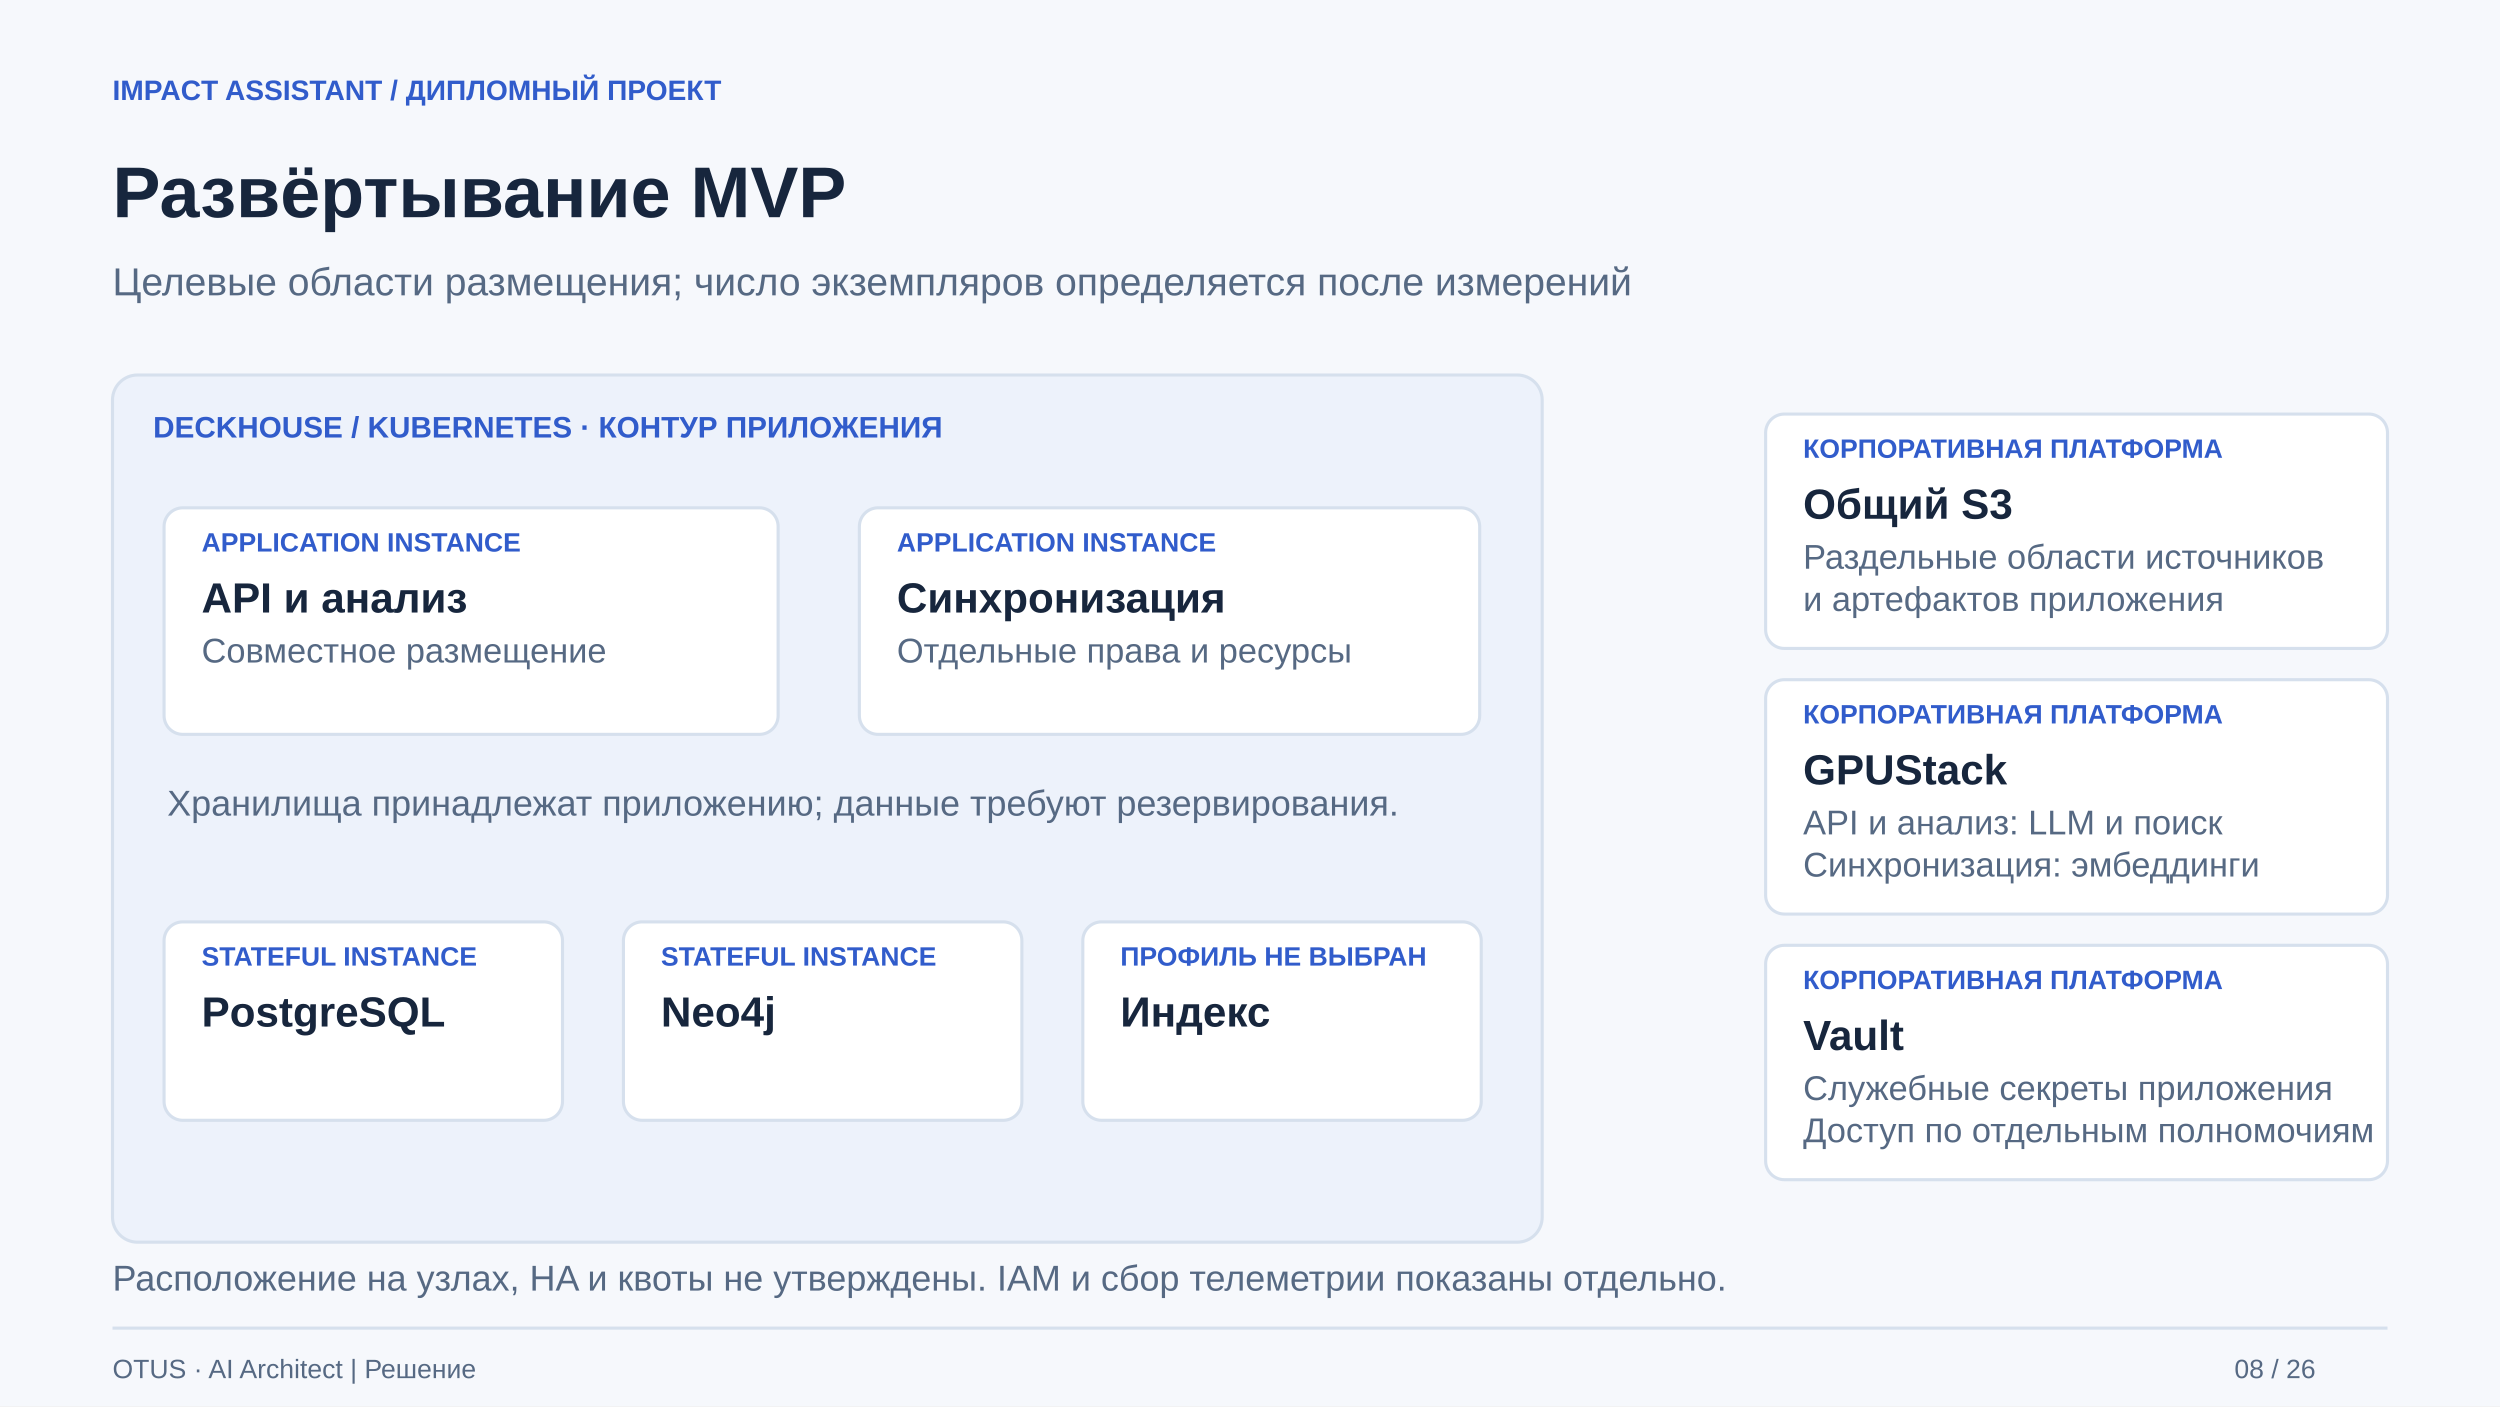
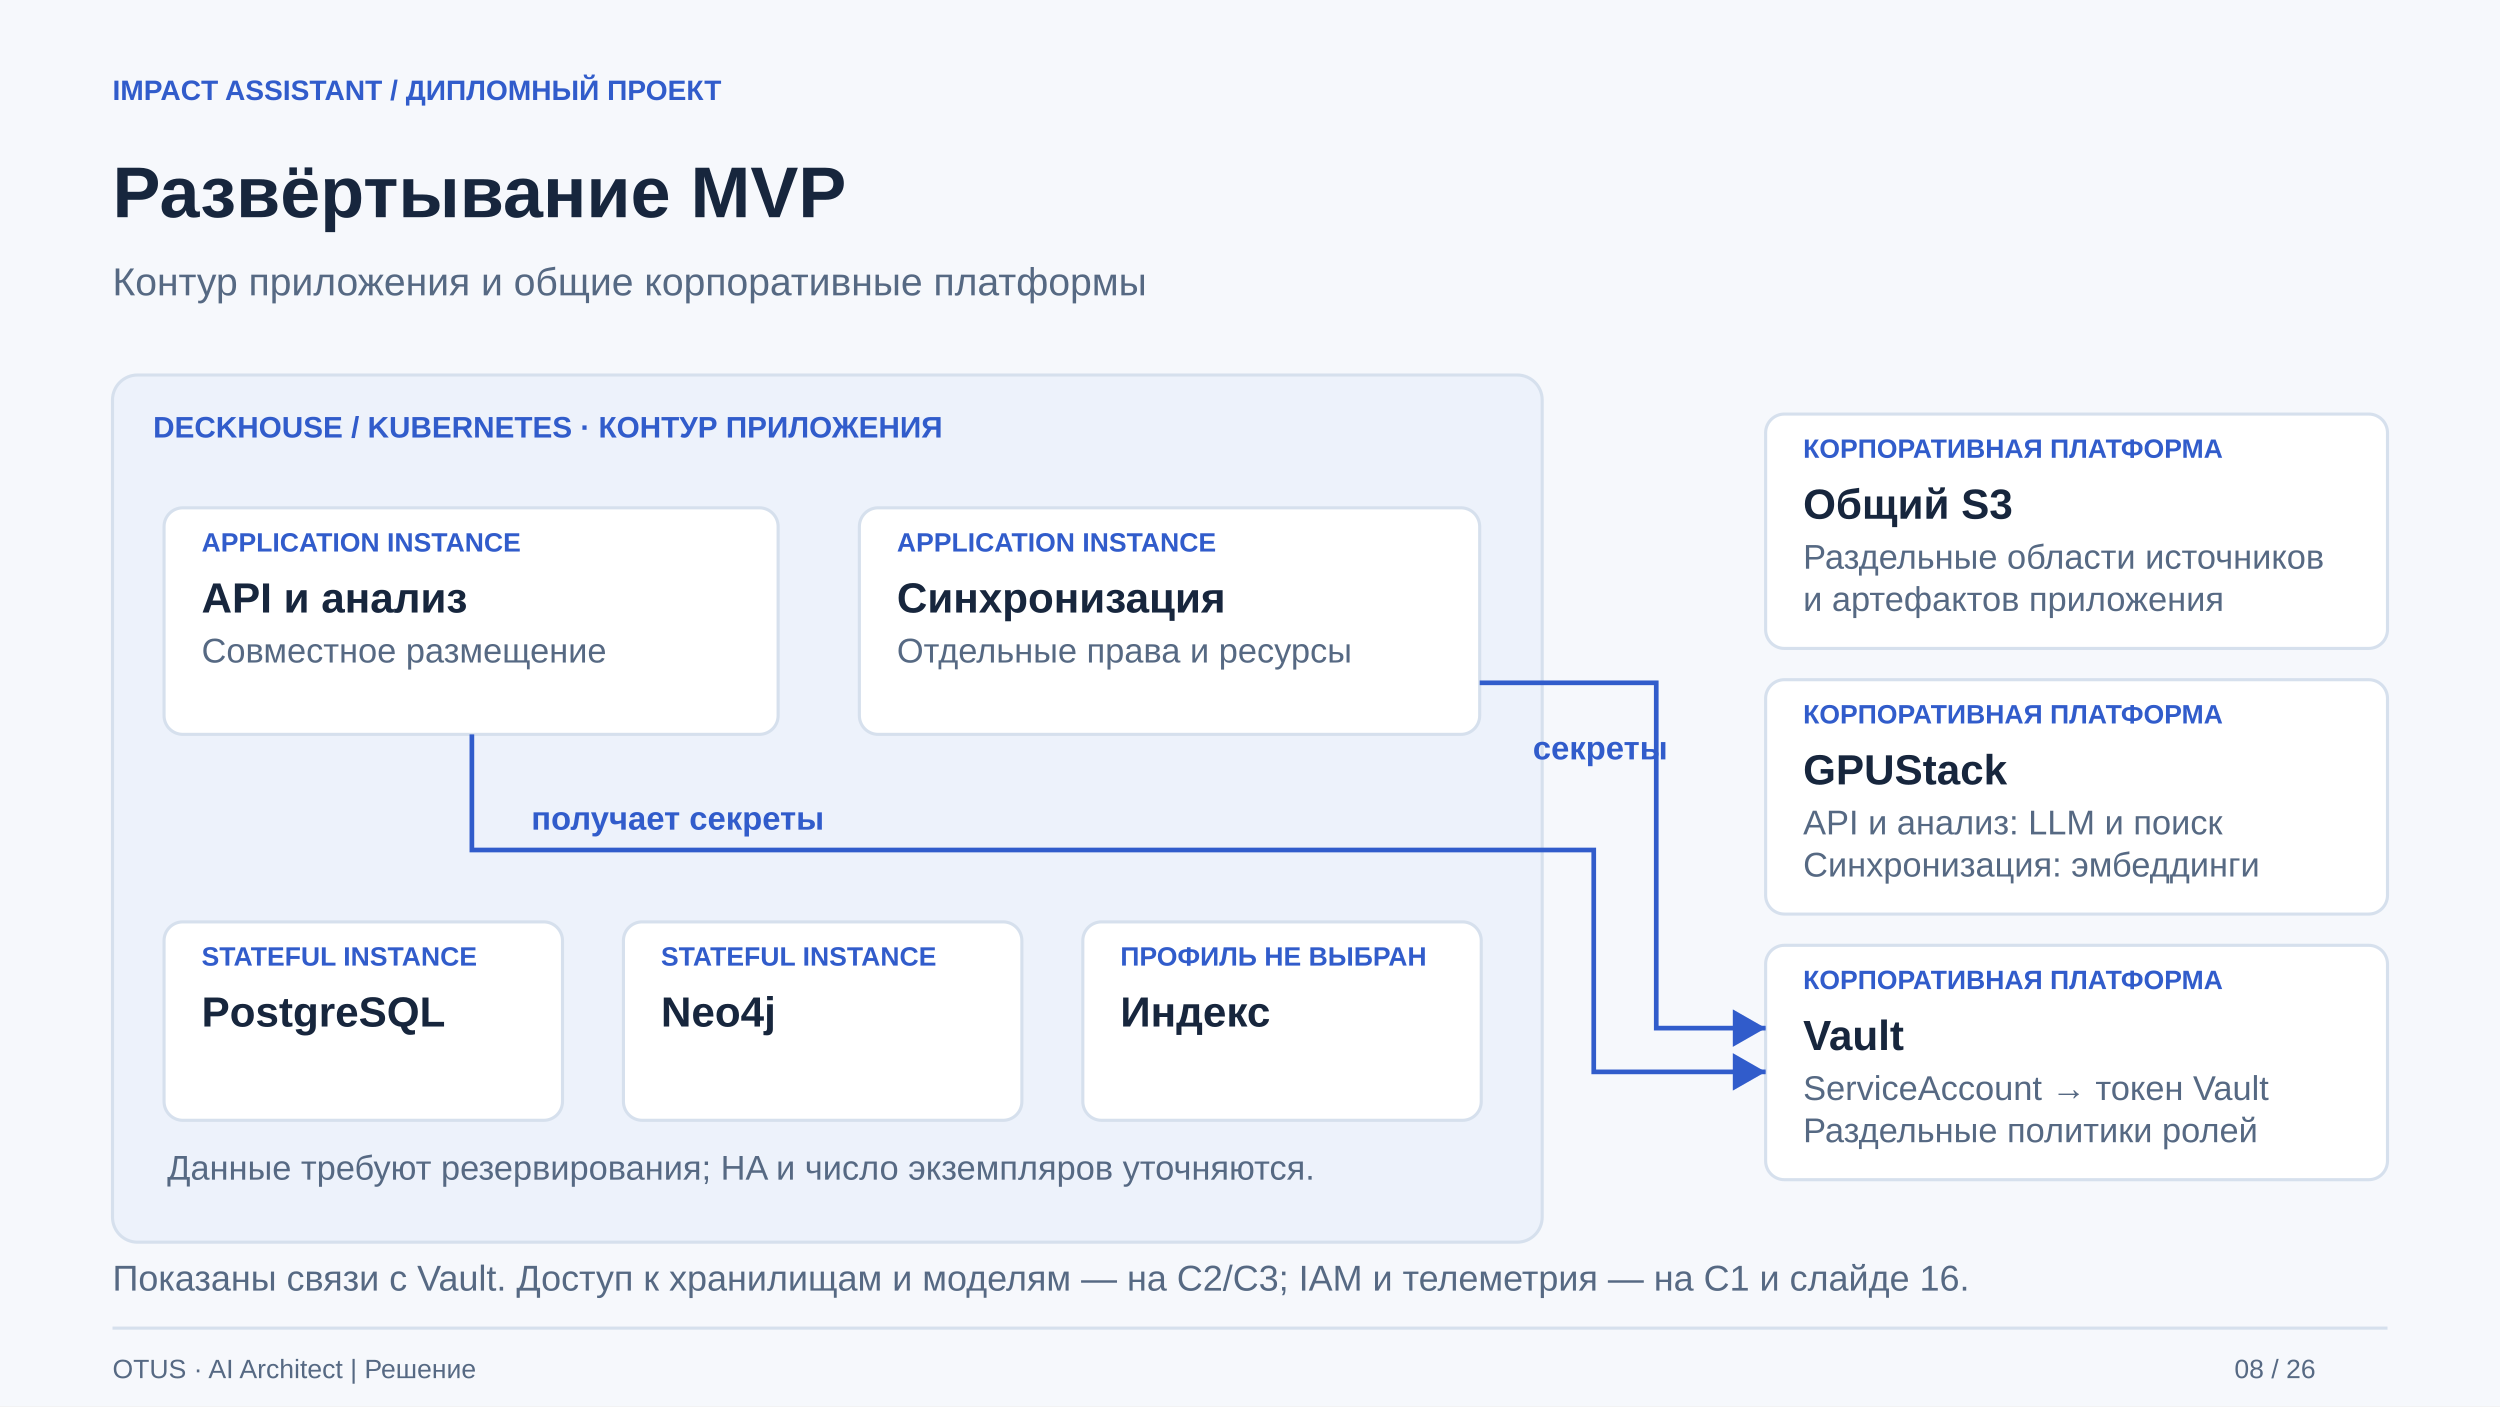
<svg xmlns="http://www.w3.org/2000/svg" width="1600" height="900" viewBox="0 0 1600 900" role="img" aria-labelledby="title desc">
  <defs>
    <marker id="arrow" markerWidth="10" markerHeight="10" refX="8" refY="5" orient="auto">
      <path d="M1 1L8 5L1 9Z" fill="#315CCB" />
    </marker>
  </defs>
  <g font-family="Arial, sans-serif">
    <rect width="1600" height="900" fill="#F6F8FC" />
    <text x="72" y="64" font-size="18" fill="#315CCB" font-weight="700">IMPACT ASSISTANT  /  ДИПЛОМНЫЙ ПРОЕКТ</text>
    <text x="72" y="139" font-size="46" fill="#17263D" font-weight="700">Развёртывание MVP</text>
-     <text x="72" y="189" font-size="25" fill="#566983" font-weight="400">Целевые области размещения; число экземпляров определяется после измерений</text>
+     <text x="72" y="189" font-size="25" fill="#566983" font-weight="400">Контур приложения и общие корпоративные платформы</text>
    <rect x="72" y="240" width="915" height="555" rx="16" fill="#EDF2FB" stroke="#D6E0ED" stroke-width="2" />
    <text x="98" y="280" font-size="19" fill="#315CCB" font-weight="700">DECKHOUSE / KUBERNETES · КОНТУР ПРИЛОЖЕНИЯ</text>
    <rect x="105" y="325" width="393" height="145" rx="12" fill="#FFFFFF" stroke="#D6E0ED" stroke-width="2" />
    <text x="129" y="353" font-size="17" fill="#315CCB" font-weight="700">APPLICATION INSTANCE</text>
    <text x="129" y="392" font-size="27" fill="#17263D" font-weight="700">API и анализ</text>
    <text x="129" y="424" font-size="22" fill="#566983" font-weight="400">Совместное размещение</text>
    <rect x="550" y="325" width="397" height="145" rx="12" fill="#FFFFFF" stroke="#D6E0ED" stroke-width="2" />
    <text x="574" y="353" font-size="17" fill="#315CCB" font-weight="700">APPLICATION INSTANCE</text>
    <text x="574" y="392" font-size="27" fill="#17263D" font-weight="700">Синхронизация</text>
    <text x="574" y="424" font-size="22" fill="#566983" font-weight="400">Отдельные права и ресурсы</text>
    <rect x="105" y="590" width="255" height="127" rx="12" fill="#FFFFFF" stroke="#D6E0ED" stroke-width="2" />
    <text x="129" y="618" font-size="17" fill="#315CCB" font-weight="700">STATEFUL INSTANCE</text>
    <text x="129" y="657" font-size="27" fill="#17263D" font-weight="700">PostgreSQL</text>
    <rect x="399" y="590" width="255" height="127" rx="12" fill="#FFFFFF" stroke="#D6E0ED" stroke-width="2" />
    <text x="423" y="618" font-size="17" fill="#315CCB" font-weight="700">STATEFUL INSTANCE</text>
    <text x="423" y="657" font-size="27" fill="#17263D" font-weight="700">Neo4j</text>
    <rect x="693" y="590" width="255" height="127" rx="12" fill="#FFFFFF" stroke="#D6E0ED" stroke-width="2" />
    <text x="717" y="618" font-size="17" fill="#315CCB" font-weight="700">ПРОФИЛЬ НЕ ВЫБРАН</text>
    <text x="717" y="657" font-size="27" fill="#17263D" font-weight="700">Индекс</text>
    <rect x="1130" y="265" width="398" height="150" rx="12" fill="#FFFFFF" stroke="#D6E0ED" stroke-width="2" />
    <text x="1154" y="293" font-size="17" fill="#315CCB" font-weight="700">КОРПОРАТИВНАЯ ПЛАТФОРМА</text>
    <text x="1154" y="332" font-size="27" fill="#17263D" font-weight="700">Общий S3</text>
    <text x="1154" y="364" font-size="22" fill="#566983" font-weight="400">Раздельные области источников</text>
    <text x="1154" y="391" font-size="22" fill="#566983" font-weight="400">и артефактов приложения</text>
    <rect x="1130" y="435" width="398" height="150" rx="12" fill="#FFFFFF" stroke="#D6E0ED" stroke-width="2" />
    <text x="1154" y="463" font-size="17" fill="#315CCB" font-weight="700">КОРПОРАТИВНАЯ ПЛАТФОРМА</text>
    <text x="1154" y="502" font-size="27" fill="#17263D" font-weight="700">GPUStack</text>
    <text x="1154" y="534" font-size="22" fill="#566983" font-weight="400">API и анализ: LLM и поиск</text>
    <text x="1154" y="561" font-size="22" fill="#566983" font-weight="400">Синхронизация: эмбеддинги</text>
    <rect x="1130" y="605" width="398" height="150" rx="12" fill="#FFFFFF" stroke="#D6E0ED" stroke-width="2" />
    <text x="1154" y="633" font-size="17" fill="#315CCB" font-weight="700">КОРПОРАТИВНАЯ ПЛАТФОРМА</text>
    <text x="1154" y="672" font-size="27" fill="#17263D" font-weight="700">Vault</text>
-     <text x="1154" y="704" font-size="22" fill="#566983" font-weight="400">Служебные секреты приложения</text>
-     <text x="1154" y="731" font-size="22" fill="#566983" font-weight="400">Доступ по отдельным полномочиям</text>
-     <text x="107" y="522" font-size="23" fill="#566983" font-weight="400">Хранилища принадлежат приложению; данные требуют резервирования.</text>
-     <text x="72" y="826" font-size="23" fill="#566983" font-weight="400">Расположение на узлах, HA и квоты не утверждены. IAM и сбор телеметрии показаны отдельно.</text>
+     <text x="1154" y="704" font-size="22" fill="#566983" font-weight="400">ServiceAccount → токен Vault</text>
+     <text x="1154" y="731" font-size="22" fill="#566983" font-weight="400">Раздельные политики ролей</text>
+     <path d="M302 470V544H1020V686H1130" fill="none" stroke="#315CCB" stroke-width="3" marker-end="url(#arrow)" />
+     <text x="340" y="531" font-size="21" fill="#315CCB" font-weight="600">получает секреты</text>
+     <path d="M947 437H1060V658H1130" fill="none" stroke="#315CCB" stroke-width="3" marker-end="url(#arrow)" />
+     <text x="981" y="486" font-size="21" fill="#315CCB" font-weight="600">секреты</text>
+     <text x="107" y="755" font-size="22" fill="#566983" font-weight="400">Данные требуют резервирования; HA и число экземпляров уточняются.</text>
+     <text x="72" y="826" font-size="23" fill="#566983" font-weight="400">Показаны связи с Vault. Доступ к хранилищам и моделям — на C2/C3; IAM и телеметрия — на C1 и слайде 16.</text>
    <path d="M72 850h1456" stroke="#D6E0ED" stroke-width="2" />
    <text x="72" y="882" font-size="17" fill="#566983" font-weight="400">OTUS · AI Architect   |   Решение</text>
    <text x="1430" y="882" font-size="17" fill="#566983" font-weight="400">08 / 26</text>
  </g>
</svg>
